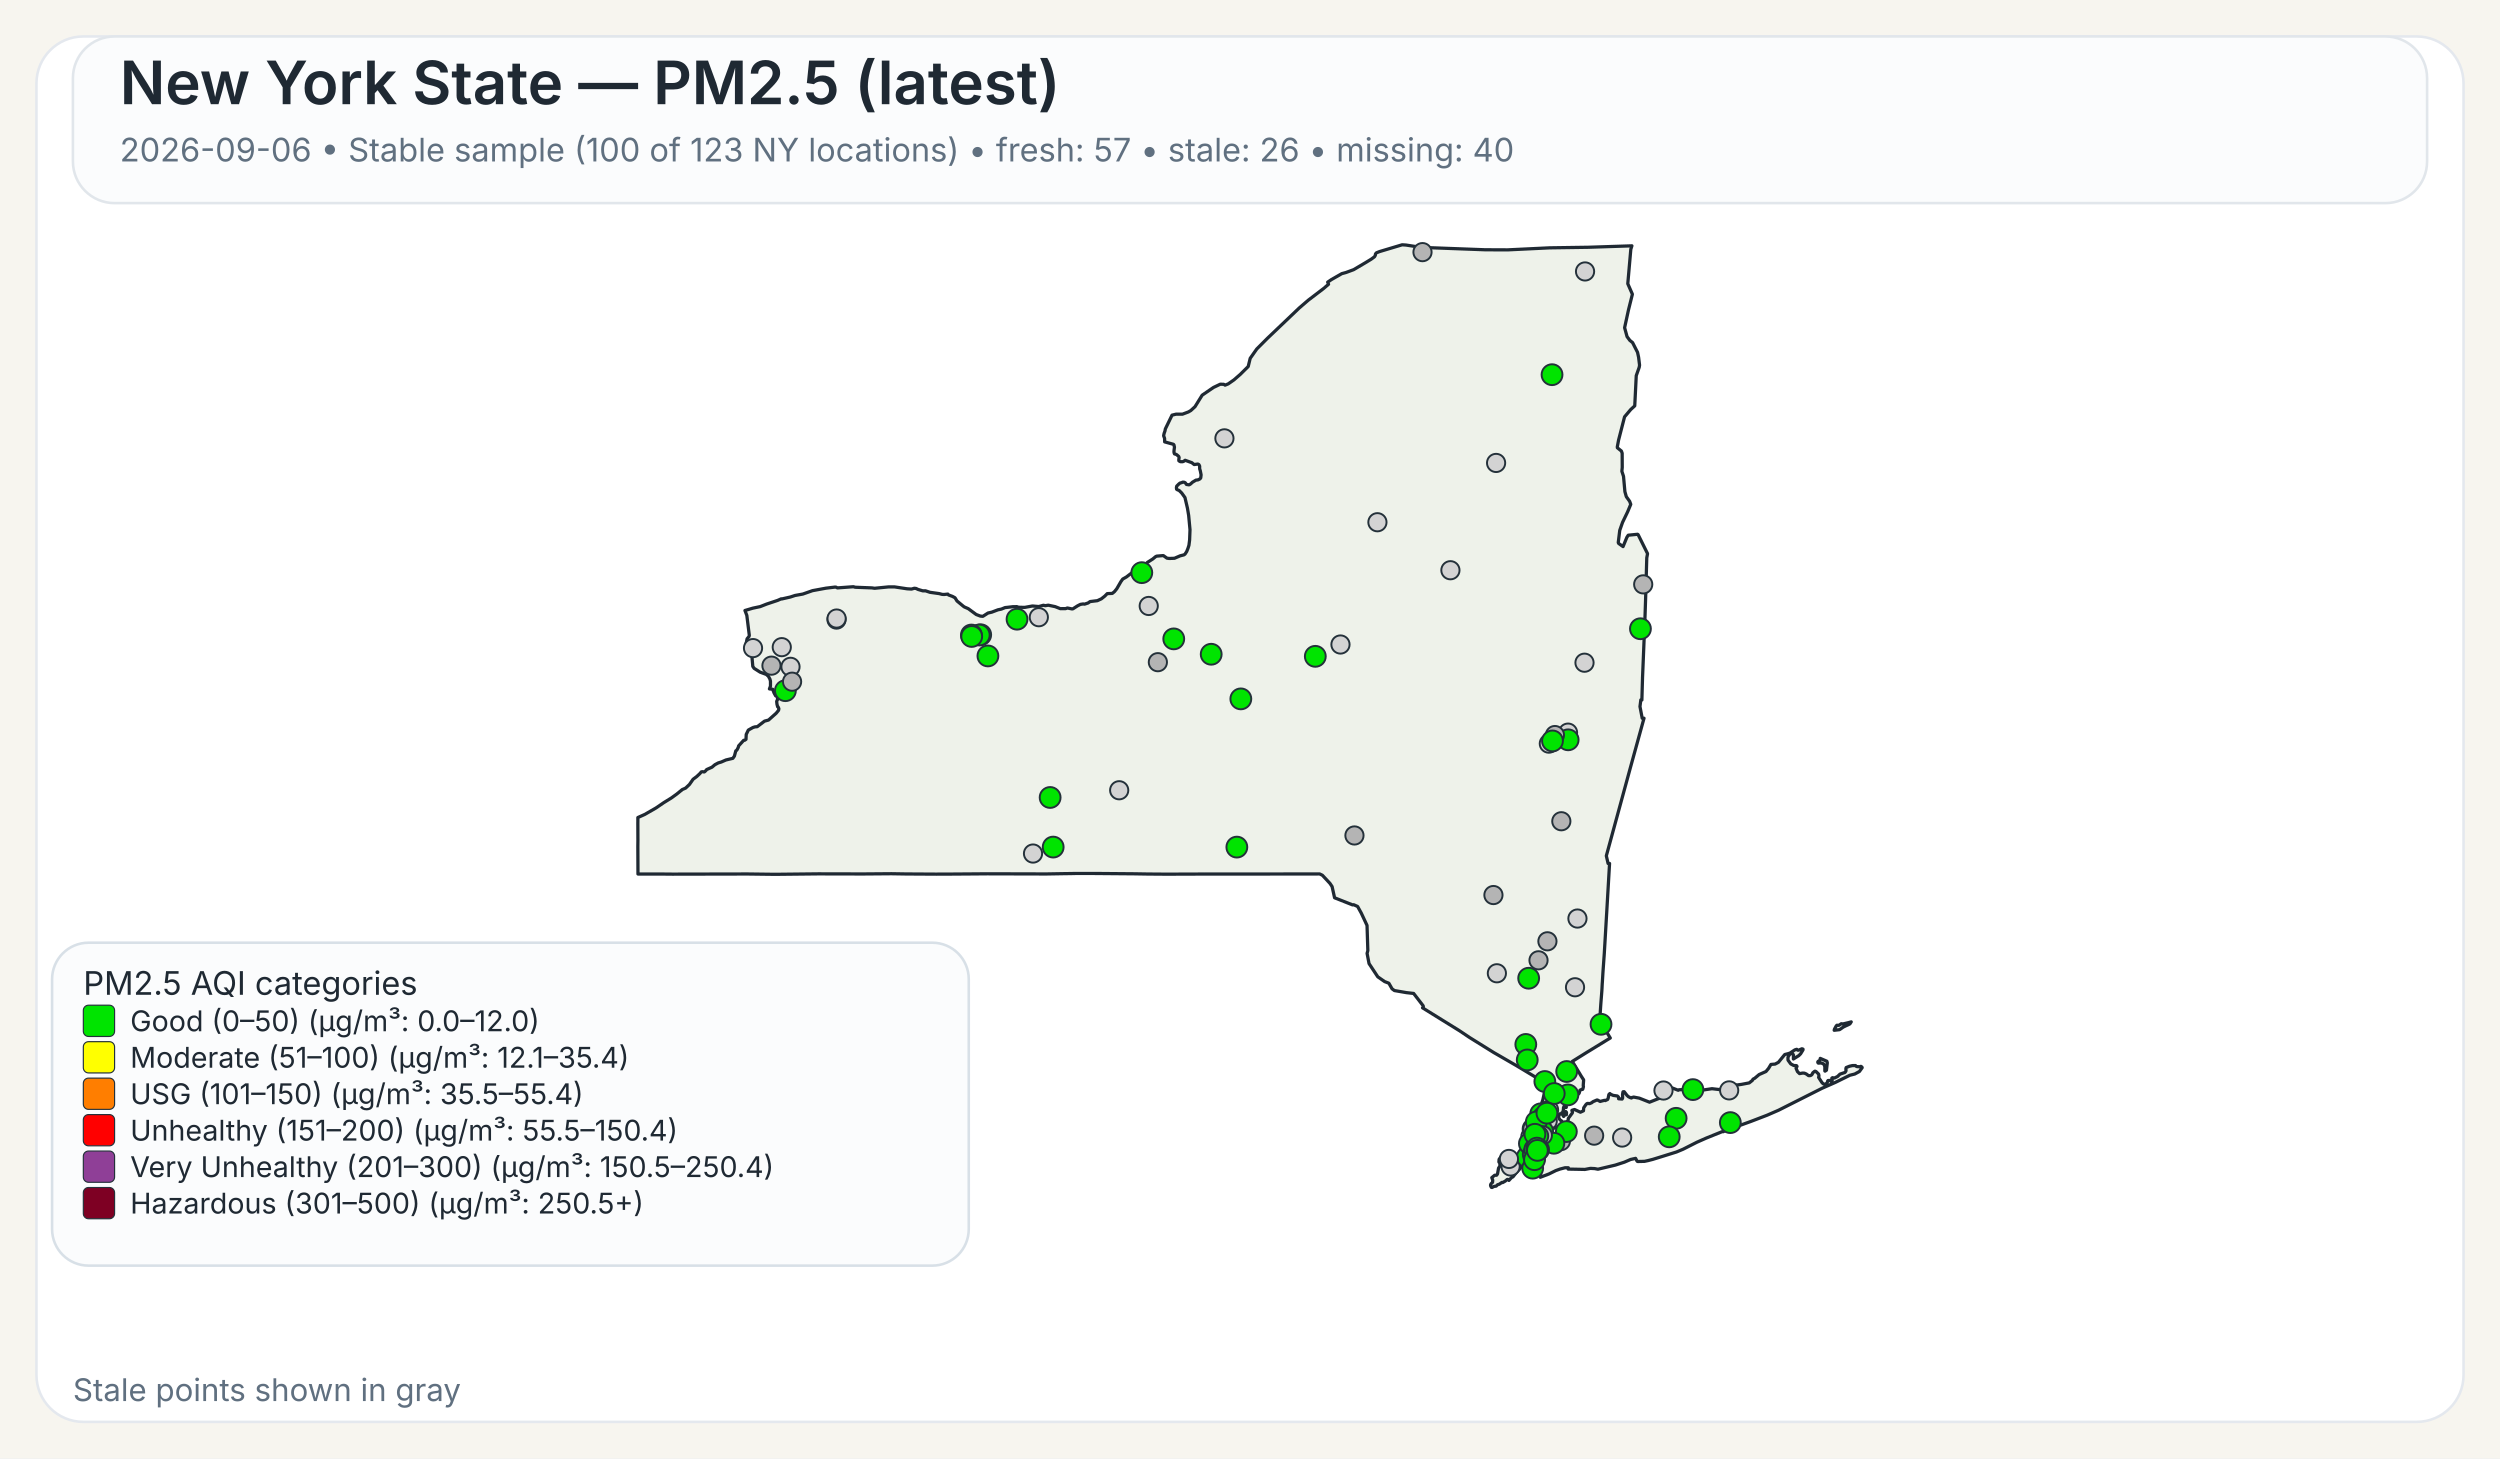
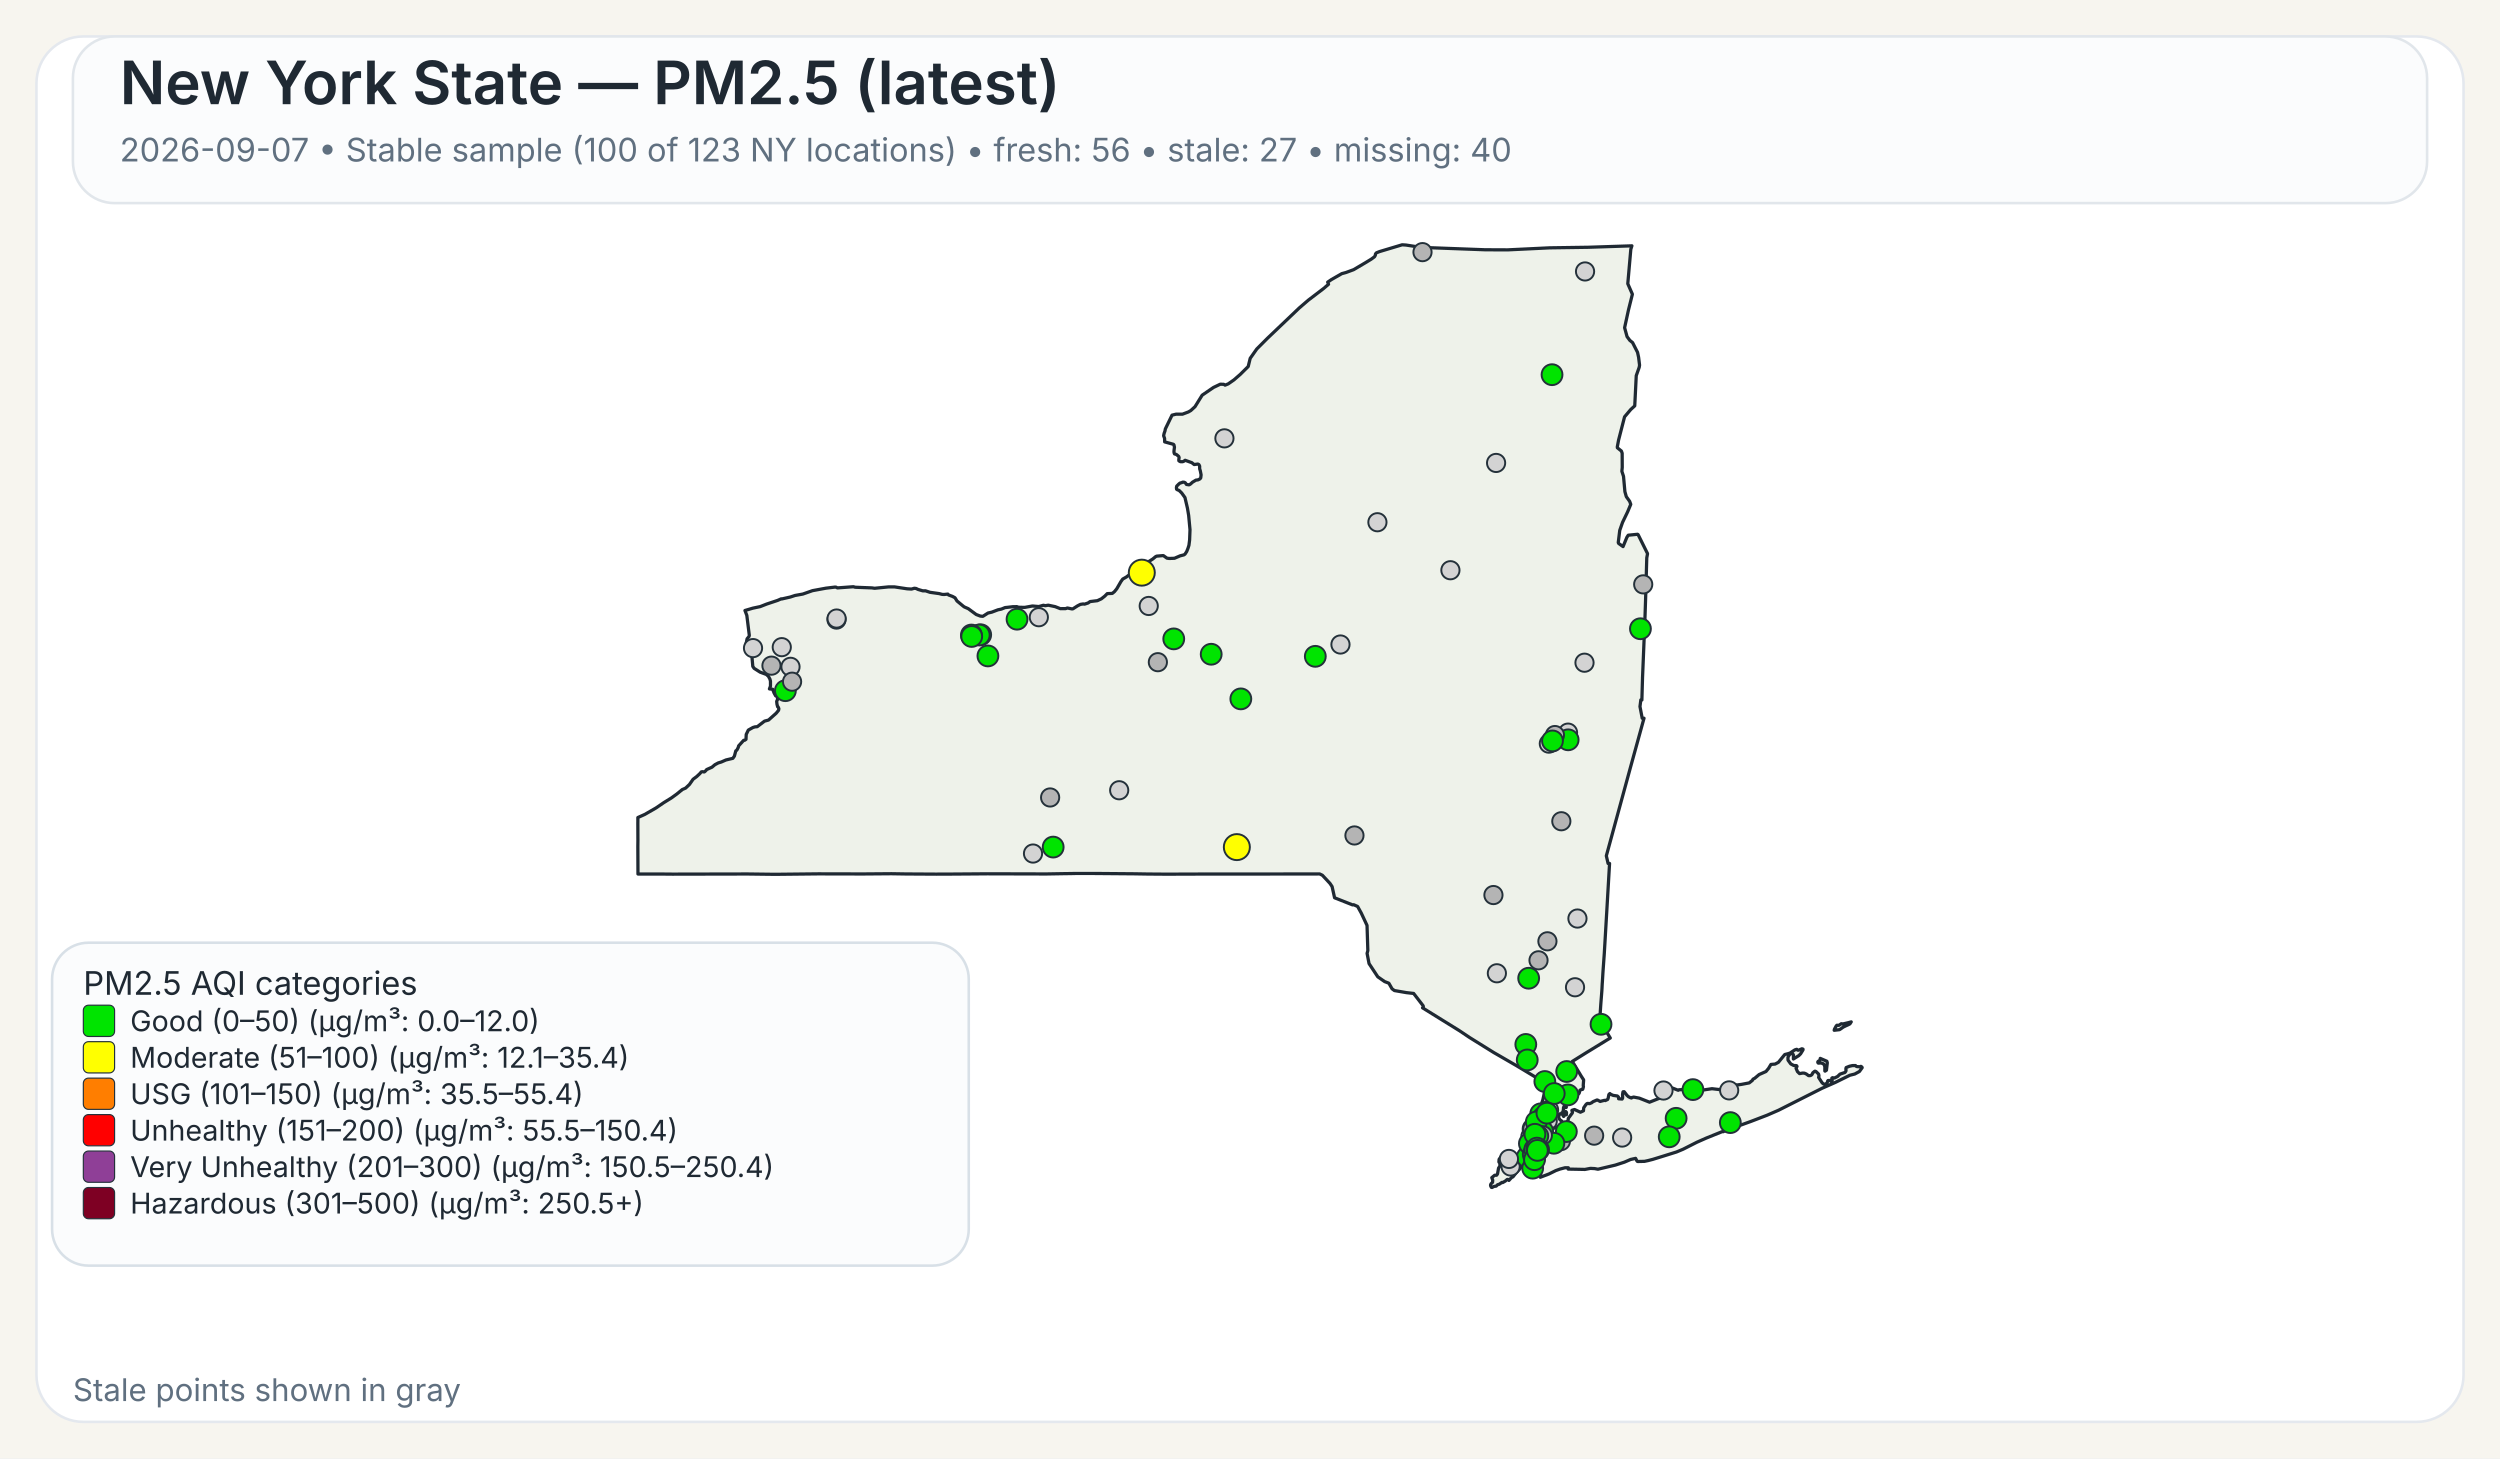
<svg xmlns="http://www.w3.org/2000/svg" width="960" height="560">
  <rect x="0" y="0" width="960" height="560" fill="#F7F5EF" />
  <rect x="14" y="14" width="932" height="532" rx="18" ry="18" fill="#FFFFFF" stroke="#E4E8EE" stroke-width="1" />
  <rect x="28" y="14" width="904" height="64" rx="16" ry="16" fill="#FBFCFD" stroke="#E1E6EB" stroke-width="1" />
  <text x="46" y="40" font-family="Public Sans, Inter, Aptos, Segoe UI, Arial, sans-serif" font-size="23" font-weight="600" fill="#1F2933">New York State — PM2.5 (latest)</text>
-   <text x="46" y="62" font-family="Public Sans, Inter, Aptos, Segoe UI, Arial, sans-serif" font-size="12.5" font-weight="400" fill="#607080">2026-09-06 • Stable sample (100 of 123 NY locations) • fresh: 57 • stale: 26 • missing: 40</text>
+   <text x="46" y="62" font-family="Public Sans, Inter, Aptos, Segoe UI, Arial, sans-serif" font-size="12.5" font-weight="400" fill="#607080">2026-09-07 • Stable sample (100 of 123 NY locations) • fresh: 56 • stale: 27 • missing: 40</text>
  <path d="M601.06,426.90 L601.23,426.83 L601.48,427.07 L601.55,427.32 L601.50,428.06 L601.28,428.08 L601.08,427.81 L601.04,427.27 L601.06,426.90 Z" fill="#EEF2EA" stroke="#1F2933" stroke-width="1.25" stroke-linejoin="round" />
  <path d="M585.16,439.66 L585.21,439.61 L585.24,439.63 L585.33,439.75 L585.00,440.50 L584.94,440.59 L584.83,440.54 L584.77,440.43 L584.80,440.38 L585.16,439.66 Z" fill="#EEF2EA" stroke="#1F2933" stroke-width="1.25" stroke-linejoin="round" />
  <path d="M579.00,452.87 L578.74,452.93 L578.02,453.54 L577.00,454.12 L576.75,454.04 L575.70,454.75 L575.07,454.93 L574.52,455.48 L573.72,455.58 L572.92,456.00 L572.71,455.95 L572.45,455.50 L572.36,455.05 L572.56,454.57 L573.14,454.01 L573.21,453.18 L572.85,452.21 L573.97,451.28 L574.68,451.28 L575.04,450.81 L575.45,448.53 L575.88,447.92 L575.97,447.53 L575.92,446.38 L575.63,446.32 L575.58,446.12 L575.66,445.16 L576.32,444.30 L576.87,444.03 L577.23,444.07 L577.46,444.30 L578.49,444.56 L580.44,444.30 L582.44,443.79 L583.07,443.83 L583.44,444.38 L583.57,445.77 L584.00,446.72 L584.43,447.38 L584.07,448.20 L583.53,448.95 L582.19,450.36 L580.96,451.93 L580.89,451.88 L580.35,452.27 L579.42,453.28 L579.25,452.99 L579.00,452.87 Z" fill="#EEF2EA" stroke="#1F2933" stroke-width="1.25" stroke-linejoin="round" />
  <path d="M698.65,407.28 L698.89,406.98 L698.98,406.42 L701.51,407.51 L701.69,408.12 L701.35,410.97 L700.83,411.31 L700.74,411.25 L700.74,409.57 L700.38,408.71 L700.19,408.52 L699.35,408.18 L698.24,408.24 L698.08,408.08 L698.02,407.81 L698.15,407.57 L698.65,407.28 Z" fill="#EEF2EA" stroke="#1F2933" stroke-width="1.25" stroke-linejoin="round" />
  <path d="M709.87,392.68 L710.87,392.40 L710.37,393.17 L709.71,393.51 L708.74,393.94 L707.77,394.42 L706.83,395.10 L706.37,395.39 L704.33,395.63 L704.44,395.18 L704.77,394.57 L705.12,393.94 L705.39,393.69 L706.11,393.74 L707.05,393.11 L707.70,393.19 L709.32,392.81 L709.87,392.68 Z" fill="#EEF2EA" stroke="#1F2933" stroke-width="1.25" stroke-linejoin="round" />
  <path d="M601.43,424.75 L601.44,424.82 L601.44,424.87 L601.44,424.97 L601.48,425.16 L601.44,425.24 L601.21,425.31 L600.95,425.08 L600.95,424.92 L601.10,424.88 L601.13,424.65 L601.23,424.58 L601.37,424.64 L601.42,424.70 L601.43,424.75 Z" fill="#EEF2EA" stroke="#1F2933" stroke-width="1.25" stroke-linejoin="round" />
  <path d="M623.05,163.10 L621.53,169.00 L621.04,171.61 L621.07,171.95 L622.62,173.20 L622.91,174.06 L622.94,179.46 L622.80,180.98 L623.43,182.92 L623.96,188.79 L624.50,190.70 L624.50,190.71 L625.79,192.51 L626.21,193.67 L625.60,195.12 L625.01,196.54 L623.06,200.59 L622.75,201.47 L621.98,203.67 L621.41,208.34 L621.56,208.68 L623.25,209.89 L624.72,206.33 L625.25,205.52 L628.84,205.16 L629.06,205.34 L632.45,212.18 L632.66,212.61 L632.36,214.21 L632.03,225.74 L632.03,225.80 L632.02,226.34 L632.00,227.05 L631.90,230.25 L631.64,238.09 L631.03,253.00 L630.74,259.97 L630.73,260.06 L630.73,260.23 L630.48,268.80 L630.08,268.74 L629.75,271.32 L630.61,275.80 L631.30,275.80 L628.80,284.88 L626.09,294.70 L622.63,307.38 L616.83,328.64 L617.50,331.57 L618.07,331.57 L617.02,349.62 L617.02,349.66 L616.71,354.88 L616.28,362.25 L616.04,366.27 L615.53,373.42 L615.30,377.22 L615.29,377.28 L615.29,377.35 L615.28,377.44 L615.28,377.49 L615.27,377.53 L615.19,379.03 L615.19,379.14 L615.18,379.18 L615.18,379.35 L615.17,379.49 L615.12,380.31 L615.09,380.73 L615.08,380.89 L614.72,385.46 L614.66,386.30 L614.29,391.98 L618.35,398.60 L616.75,399.56 L616.45,399.75 L610.52,403.39 L609.46,404.03 L609.01,404.31 L603.77,407.58 L605.77,410.89 L606.19,411.58 L606.62,412.29 L607.18,413.23 L608.08,414.62 L608.12,414.70 L607.96,416.83 L608.04,417.28 L607.81,418.17 L607.68,418.35 L607.54,418.27 L606.73,418.62 L606.42,419.73 L606.23,420.03 L605.55,420.48 L604.13,421.08 L603.54,421.65 L602.05,422.64 L600.59,424.82 L600.46,425.17 L600.38,425.37 L600.34,426.13 L600.15,426.98 L600.19,427.32 L600.39,427.51 L600.54,427.87 L600.54,428.09 L600.53,428.27 L600.60,428.55 L600.51,428.65 L600.44,428.71 L600.35,428.62 L600.18,428.29 L600.01,427.93 L600.10,427.54 L599.94,427.19 L599.85,427.21 L599.64,427.48 L599.51,427.81 L599.07,427.70 L598.72,427.92 L598.55,428.85 L598.57,429.17 L598.77,429.63 L599.21,430.17 L599.64,430.41 L600.31,431.59 L600.59,432.07 L600.90,432.04 L601.36,431.60 L601.36,431.60 L602.21,429.98 L602.19,429.51 L603.74,427.42 L603.84,427.11 L603.60,426.42 L603.67,426.33 L604.61,426.05 L606.88,427.09 L607.17,426.96 L608.05,426.54 L608.14,425.40 L608.93,424.24 L609.36,423.80 L609.77,423.70 L610.33,423.82 L611.26,423.43 L611.66,423.07 L613.16,422.42 L613.38,422.39 L614.46,422.95 L616.17,422.51 L616.43,422.62 L617.32,422.20 L617.49,421.82 L617.52,421.77 L617.81,420.28 L618.19,419.93 L618.22,419.96 L618.50,420.18 L618.60,420.26 L618.84,420.36 L619.48,420.63 L619.66,420.66 L619.90,420.69 L620.59,420.79 L621.03,420.85 L621.08,420.86 L621.49,421.26 L621.50,421.39 L621.55,421.93 L622.90,422.03 L623.09,421.64 L623.06,420.27 L623.21,419.33 L623.28,419.23 L623.69,419.22 L624.78,420.64 L625.29,421.11 L626.07,421.51 L626.50,421.62 L626.59,421.46 L627.35,421.28 L629.51,421.69 L629.51,421.69 L633.42,423.24 L638.19,421.34 L638.36,420.84 L638.45,419.18 L638.68,418.35 L640.49,417.89 L642.20,417.80 L644.45,418.67 L644.65,418.48 L647.29,418.32 L649.72,418.35 L652.18,418.65 L653.70,418.61 L657.40,418.06 L660.48,418.42 L661.32,417.62 L664.03,416.80 L665.53,416.46 L666.97,416.64 L668.73,416.40 L671.71,415.83 L672.90,414.88 L673.16,414.40 L673.82,414.05 L675.50,412.63 L678.13,411.46 L679.12,410.27 L680.04,408.74 L681.66,408.60 L682.91,407.93 L685.34,404.94 L686.69,404.59 L687.35,404.38 L689.21,403.16 L689.94,402.93 L690.28,403.23 L690.57,403.30 L691.93,402.73 L692.35,402.87 L692.38,403.11 L691.44,404.66 L690.75,405.35 L688.66,406.65 L688.68,405.06 L688.30,404.60 L687.92,404.54 L687.60,404.66 L687.09,405.06 L686.58,406.01 L686.59,407.08 L687.65,408.54 L688.81,409.15 L689.85,409.20 L690.06,409.50 L689.68,410.21 L690.24,411.51 L691.03,412.27 L692.17,412.06 L692.88,412.09 L693.59,412.39 L694.51,413.06 L695.19,413.03 L695.62,412.79 L695.84,412.56 L696.12,411.95 L696.83,411.38 L696.98,411.33 L697.37,411.49 L698.35,412.46 L698.48,413.14 L698.35,413.73 L699.60,415.66 L700.04,416.12 L700.44,416.32 L700.84,416.33 L701.58,415.93 L701.76,415.37 L701.81,415.13 L701.99,414.91 L702.86,414.89 L703.07,415.26 L703.12,415.25 L703.24,415.22 L703.45,415.13 L703.57,414.86 L703.45,414.38 L703.43,414.00 L703.70,413.83 L704.39,413.98 L705.62,413.37 L706.56,412.46 L708.48,411.82 L708.83,411.29 L708.88,410.85 L708.80,410.51 L708.92,409.94 L710.19,409.44 L711.31,409.19 L712.51,409.17 L712.73,409.44 L713.09,409.58 L714.27,409.63 L714.58,409.48 L714.99,409.75 L715.07,409.99 L714.02,411.45 L712.24,412.42 L710.34,412.90 L704.77,415.65 L699.71,417.88 L682.98,426.32 L678.57,428.24 L672.42,430.60 L662.20,434.30 L661.73,434.58 L661.49,434.51 L660.84,434.74 L655.19,437.03 L651.62,438.61 L646.31,441.30 L643.78,442.36 L638.41,444.04 L634.66,445.20 L632.83,445.67 L631.47,445.96 L631.32,445.96 L628.83,446.02 L628.63,445.87 L628.07,444.81 L626.15,445.24 L623.74,446.28 L621.85,446.89 L620.27,447.40 L613.61,448.98 L612.34,448.74 L610.73,448.66 L608.60,449.06 L605.36,448.99 L602.17,448.93 L602.19,448.77 L602.25,448.43 L600.97,448.42 L599.39,448.83 L599.07,448.91 L597.43,449.50 L594.79,450.81 L591.48,452.07 L591.48,451.26 L591.59,450.86 L591.41,450.49 L591.24,450.39 L590.88,450.18 L590.56,449.81 L590.00,449.87 L588.10,450.05 L587.46,450.03 L587.05,449.85 L586.87,449.72 L586.81,449.43 L587.15,448.99 L587.21,448.90 L587.49,448.42 L587.39,448.02 L586.94,447.62 L585.63,447.32 L585.23,446.64 L585.06,445.69 L585.31,444.71 L585.45,444.41 L585.68,443.96 L586.50,442.95 L586.37,441.37 L586.22,441.17 L586.16,441.08 L586.11,440.71 L586.29,440.19 L586.49,440.03 L586.59,439.53 L586.42,439.11 L586.13,438.91 L586.77,435.14 L587.04,434.58 L587.53,433.54 L588.00,432.56 L588.37,431.79 L590.66,426.98 L591.27,425.68 L591.55,425.09 L591.55,425.09 L591.90,424.00 L592.36,422.57 L592.47,422.24 L593.89,415.87 L593.37,415.86 L592.83,415.54 L585.14,410.91 L585.14,410.91 L582.09,409.08 L581.83,408.93 L574.90,404.92 L573.64,404.20 L565.84,399.35 L564.27,398.37 L560.37,395.76 L546.26,387.01 L546.57,386.68 L546.49,386.22 L542.83,381.48 L542.63,381.46 L540.06,381.17 L535.45,380.37 L534.54,379.69 L533.32,377.55 L531.70,376.93 L529.06,375.09 L525.71,370.01 L525.14,367.03 L524.96,366.10 L525.25,365.02 L524.94,355.37 L522.72,350.61 L521.32,348.08 L519.78,347.40 L519.41,347.49 L512.48,344.75 L511.52,340.44 L510.72,339.24 L507.79,336.09 L506.74,335.59 L502.43,335.60 L502.18,335.60 L499.75,335.60 L499.39,335.61 L499.35,335.61 L469.83,335.63 L469.66,335.63 L462.36,335.64 L461.30,335.63 L460.85,335.63 L460.00,335.64 L448.21,335.68 L447.85,335.68 L441.17,335.63 L440.91,335.63 L435.49,335.54 L435.46,335.54 L420.14,335.41 L418.99,335.41 L413.90,335.41 L413.83,335.41 L413.52,335.41 L412.93,335.41 L412.60,335.42 L411.23,335.45 L411.22,335.45 L408.74,335.48 L408.73,335.48 L401.77,335.60 L379.14,335.54 L372.91,335.59 L364.59,335.65 L360.26,335.66 L359.71,335.67 L347.88,335.60 L347.87,335.60 L342.30,335.51 L337.43,335.55 L331.40,335.60 L314.24,335.56 L297.70,335.74 L295.08,335.71 L287.13,335.61 L286.61,335.61 L258.23,335.67 L257.47,335.66 L253.93,335.63 L253.07,335.62 L253.07,335.63 L244.98,335.62 L244.93,325.04 L244.95,323.48 L244.96,322.52 L244.95,321.67 L244.95,321.16 L244.95,320.84 L244.93,316.08 L244.94,315.42 L244.94,313.93 L247.57,312.75 L251.88,310.27 L254.93,308.19 L257.77,306.44 L259.87,304.92 L262.02,303.17 L263.28,302.62 L264.74,301.24 L266.14,299.24 L267.54,298.19 L268.72,297.09 L269.32,296.39 L269.90,296.33 L270.33,296.44 L270.54,296.38 L271.04,295.92 L271.36,295.51 L273.40,294.60 L274.52,293.65 L275.81,292.96 L276.98,292.61 L278.76,291.83 L281.41,291.20 L282.01,290.34 L282.12,289.92 L282.55,288.31 L282.75,288.22 L283.00,287.95 L283.49,287.01 L283.63,286.42 L285.57,284.28 L285.90,284.29 L286.46,283.91 L286.55,282.02 L287.35,280.35 L289.13,279.36 L289.89,279.12 L290.78,279.05 L293.57,276.92 L295.12,276.50 L298.07,273.86 L298.97,272.76 L299.09,272.13 L298.79,271.45 L298.62,271.42 L298.36,270.43 L298.24,269.33 L298.55,268.66 L298.61,268.16 L298.25,267.28 L297.85,267.20 L297.24,266.09 L296.70,264.68 L295.46,264.54 L295.86,263.47 L295.86,261.59 L295.66,260.80 L295.08,259.71 L294.94,259.59 L294.28,258.99 L291.89,258.11 L289.57,256.64 L289.07,255.88 L288.57,250.10 L288.55,249.89 L286.78,249.43 L286.31,248.17 L286.88,245.30 L287.63,244.40 L287.73,243.95 L286.78,236.32 L286.06,234.43 L289.07,233.54 L291.93,232.93 L294.37,231.97 L298.62,230.55 L299.99,229.95 L300.12,230.02 L303.47,229.26 L305.29,228.66 L308.28,228.12 L312.00,226.81 L317.17,225.86 L320.65,225.44 L321.03,225.47 L321.59,225.76 L322.04,225.72 L327.70,225.30 L328.39,225.50 L334.82,225.75 L335.83,225.90 L341.09,225.38 L343.51,225.37 L348.32,226.10 L349.98,226.20 L350.03,226.20 L351.12,225.89 L351.79,225.98 L352.52,226.34 L354.31,226.87 L355.38,226.87 L357.13,227.45 L360.63,227.94 L361.77,228.24 L362.50,228.28 L363.98,228.13 L364.17,228.44 L365.74,229.01 L366.72,229.54 L367.48,230.77 L369.92,232.79 L370.31,233.07 L371.82,233.73 L373.38,234.88 L374.86,235.97 L376.42,236.57 L377.42,236.67 L379.40,235.40 L380.84,235.07 L383.21,234.17 L384.54,233.89 L385.93,233.32 L386.27,233.28 L386.83,233.22 L388.90,232.98 L390.48,232.95 L391.11,233.18 L393.48,233.24 L396.46,232.70 L398.89,232.91 L400.66,232.42 L401.43,232.58 L402.53,232.39 L405.18,232.95 L407.17,233.73 L409.20,233.71 L409.87,233.47 L411.66,233.83 L412.03,233.77 L413.80,232.63 L414.88,232.08 L415.91,231.92 L416.48,231.99 L417.81,231.55 L418.60,231.00 L421.39,230.66 L422.92,229.95 L424.23,228.91 L425.18,227.95 L425.69,227.93 L427.12,227.87 L427.93,227.21 L428.83,226.10 L430.44,223.32 L431.14,222.35 L431.96,221.89 L432.55,221.55 L435.18,219.53 L437.03,218.59 L437.61,217.92 L437.98,217.72 L438.51,217.88 L439.70,217.38 L440.56,215.99 L442.64,214.67 L443.82,213.70 L444.23,213.55 L446.72,213.34 L448.11,214.33 L448.97,214.45 L450.99,214.38 L453.20,213.43 L454.63,213.07 L455.05,212.77 L455.69,211.79 L456.17,210.59 L456.55,209.40 L456.81,207.36 L456.96,203.41 L456.73,200.97 L456.44,197.89 L455.97,195.10 L455.02,191.05 L453.78,189.32 L452.78,188.33 L452.13,188.08 L451.81,187.86 L451.74,187.30 L451.84,186.69 L452.22,186.31 L452.64,185.89 L453.10,185.51 L453.80,185.32 L454.18,185.14 L454.70,185.18 L455.13,185.37 L455.61,186.03 L456.63,186.18 L457.19,185.84 L457.91,185.17 L459.24,184.37 L460.00,184.28 L460.73,183.93 L461.08,183.54 L461.22,182.35 L460.90,180.72 L460.70,180.14 L460.66,179.72 L460.67,178.99 L460.38,178.40 L459.97,178.19 L458.56,178.39 L457.66,177.67 L455.09,176.75 L454.57,177.13 L454.12,177.30 L453.65,177.30 L453.29,177.28 L452.94,177.12 L452.67,176.90 L452.67,176.38 L452.79,175.72 L452.62,175.27 L451.89,174.63 L451.54,174.45 L451.01,174.30 L450.87,173.94 L450.80,173.54 L450.84,172.88 L450.99,171.72 L450.78,170.78 L450.56,170.60 L447.23,169.68 L447.20,168.34 L446.83,167.32 L447.02,166.42 L447.35,165.48 L447.50,164.69 L450.06,159.42 L451.61,159.04 L454.05,159.05 L456.36,158.18 L457.28,157.64 L458.88,156.17 L461.63,151.75 L465.96,148.79 L468.59,147.53 L469.94,147.58 L470.43,147.90 L471.65,147.40 L473.83,145.88 L476.29,143.74 L476.97,143.06 L479.31,140.74 L480.08,137.59 L482.60,134.01 L486.70,129.90 L498.91,118.26 L502.36,115.29 L508.27,110.78 L510.16,109.15 L509.83,108.34 L511.28,107.35 L515.25,105.08 L516.86,104.64 L519.80,103.55 L524.26,100.92 L526.51,99.55 L527.81,98.60 L528.14,98.00 L528.16,97.54 L528.55,97.08 L529.76,96.60 L538.43,94.00 L539.92,94.10 L544.47,94.80 L545.84,95.00 L570.26,95.91 L578.85,95.95 L585.96,95.61 L595.04,95.17 L609.91,94.95 L626.65,94.40 L626.23,95.73 L625.68,102.02 L625.07,108.95 L626.84,112.98 L625.33,119.03 L623.85,125.84 L624.79,129.27 L625.53,130.26 L625.83,130.68 L626.91,131.56 L626.91,131.56 L628.81,135.29 L629.22,137.19 L629.59,140.21 L629.45,141.06 L628.32,144.25 L627.83,154.15 L627.74,155.85 L626.19,157.27 L623.83,160.07 L623.05,163.10 Z" fill="#EEF2EA" stroke="#1F2933" stroke-width="1.25" stroke-linejoin="round" />
  <circle cx="574.80" cy="373.74" r="3.50" fill="lightgray" stroke="#24313A" stroke-width="0.75" />
  <circle cx="296.24" cy="255.61" r="3.50" fill="rgb(180,180,180)" stroke="#24313A" stroke-width="0.75" />
  <circle cx="585.91" cy="401.06" r="4.00" fill="#00E400" stroke="#24313A" stroke-width="0.75" />
  <circle cx="590.67" cy="430.08" r="3.50" fill="lightgray" stroke="#24313A" stroke-width="0.75" />
  <circle cx="587.01" cy="375.64" r="4.00" fill="#00E400" stroke="#24313A" stroke-width="0.75" />
  <circle cx="580.07" cy="447.93" r="3.50" fill="lightgray" stroke="#24313A" stroke-width="0.75" />
  <circle cx="528.93" cy="200.54" r="3.50" fill="lightgray" stroke="#24313A" stroke-width="0.75" />
  <circle cx="622.90" cy="436.82" r="3.50" fill="lightgray" stroke="#24313A" stroke-width="0.75" />
  <circle cx="321.22" cy="237.92" r="3.50" fill="lightgray" stroke="#24313A" stroke-width="0.75" />
  <circle cx="556.96" cy="218.97" r="3.50" fill="lightgray" stroke="#24313A" stroke-width="0.75" />
  <circle cx="574.50" cy="177.77" r="3.50" fill="lightgray" stroke="#24313A" stroke-width="0.75" />
  <circle cx="429.77" cy="303.46" r="3.50" fill="lightgray" stroke="#24313A" stroke-width="0.75" />
  <circle cx="514.74" cy="247.49" r="3.50" fill="lightgray" stroke="#24313A" stroke-width="0.75" />
  <circle cx="470.18" cy="168.33" r="3.50" fill="lightgray" stroke="#24313A" stroke-width="0.75" />
  <circle cx="376.59" cy="243.75" r="4.00" fill="#00E400" stroke="#24313A" stroke-width="0.75" />
  <circle cx="591.63" cy="427.72" r="4.00" fill="#00E400" stroke="#24313A" stroke-width="0.75" />
  <circle cx="593.40" cy="430.37" r="3.50" fill="lightgray" stroke="#24313A" stroke-width="0.75" />
  <circle cx="593.93" cy="437.51" r="4.00" fill="#00E400" stroke="#24313A" stroke-width="0.75" />
  <circle cx="602.12" cy="281.33" r="3.50" fill="lightgray" stroke="#24313A" stroke-width="0.75" />
  <circle cx="398.91" cy="237.01" r="3.50" fill="lightgray" stroke="#24313A" stroke-width="0.75" />
  <circle cx="598.03" cy="436.67" r="4.00" fill="#00E400" stroke="#24313A" stroke-width="0.75" />
  <circle cx="595.98" cy="143.88" r="4.00" fill="#00E400" stroke="#24313A" stroke-width="0.75" />
  <circle cx="601.61" cy="411.46" r="4.00" fill="#00E400" stroke="#24313A" stroke-width="0.75" />
  <circle cx="608.45" cy="254.48" r="3.50" fill="lightgray" stroke="#24313A" stroke-width="0.75" />
  <circle cx="604.81" cy="379.11" r="3.50" fill="lightgray" stroke="#24313A" stroke-width="0.75" />
  <circle cx="588.51" cy="437.27" r="3.50" fill="rgb(180,180,180)" stroke="#24313A" stroke-width="0.75" />
  <circle cx="465.10" cy="251.23" r="4.00" fill="#00E400" stroke="#24313A" stroke-width="0.75" />
  <circle cx="396.68" cy="327.76" r="3.50" fill="lightgray" stroke="#24313A" stroke-width="0.75" />
  <circle cx="643.63" cy="429.43" r="4.00" fill="#00E400" stroke="#24313A" stroke-width="0.75" />
  <circle cx="586.47" cy="444.33" r="4.00" fill="#00E400" stroke="#24313A" stroke-width="0.75" />
  <circle cx="303.55" cy="256.06" r="3.50" fill="lightgray" stroke="#24313A" stroke-width="0.75" />
  <circle cx="602.17" cy="284.09" r="4.00" fill="#00E400" stroke="#24313A" stroke-width="0.75" />
  <circle cx="301.59" cy="265.22" r="4.00" fill="#00E400" stroke="#24313A" stroke-width="0.75" />
  <circle cx="321.26" cy="237.52" r="3.50" fill="lightgray" stroke="#24313A" stroke-width="0.75" />
  <circle cx="612.15" cy="436.09" r="3.50" fill="rgb(180,180,180)" stroke="#24313A" stroke-width="0.75" />
  <circle cx="587.88" cy="438.53" r="3.50" fill="rgb(180,180,180)" stroke="#24313A" stroke-width="0.75" />
  <circle cx="591.83" cy="440.12" r="3.50" fill="lightgray" stroke="#24313A" stroke-width="0.75" />
  <circle cx="594.32" cy="430.48" r="3.50" fill="lightgray" stroke="#24313A" stroke-width="0.75" />
  <circle cx="594.83" cy="426.21" r="3.50" fill="lightgray" stroke="#24313A" stroke-width="0.75" />
  <circle cx="605.74" cy="352.72" r="3.50" fill="lightgray" stroke="#24313A" stroke-width="0.75" />
  <circle cx="664.00" cy="418.71" r="3.50" fill="lightgray" stroke="#24313A" stroke-width="0.75" />
  <circle cx="546.24" cy="96.82" r="3.50" fill="rgb(180,180,180)" stroke="#24313A" stroke-width="0.75" />
  <circle cx="638.78" cy="418.76" r="3.50" fill="lightgray" stroke="#24313A" stroke-width="0.75" />
  <circle cx="304.16" cy="261.77" r="3.50" fill="rgb(180,180,180)" stroke="#24313A" stroke-width="0.75" />
  <circle cx="441.11" cy="232.69" r="3.50" fill="lightgray" stroke="#24313A" stroke-width="0.75" />
  <circle cx="598.43" cy="436.52" r="4.00" fill="#00E400" stroke="#24313A" stroke-width="0.75" />
  <circle cx="376.03" cy="243.84" r="4.00" fill="#00E400" stroke="#24313A" stroke-width="0.75" />
  <circle cx="592.26" cy="428.72" r="3.50" fill="rgb(180,180,180)" stroke="#24313A" stroke-width="0.75" />
  <circle cx="579.43" cy="445.03" r="3.50" fill="lightgray" stroke="#24313A" stroke-width="0.75" />
  <circle cx="602.08" cy="420.44" r="4.00" fill="#00E400" stroke="#24313A" stroke-width="0.75" />
  <circle cx="590.18" cy="441.64" r="3.50" fill="rgb(180,180,180)" stroke="#24313A" stroke-width="0.75" />
  <circle cx="520.11" cy="320.82" r="3.50" fill="rgb(180,180,180)" stroke="#24313A" stroke-width="0.75" />
  <circle cx="601.48" cy="434.51" r="3.50" fill="rgb(180,180,180)" stroke="#24313A" stroke-width="0.75" />
  <circle cx="598.28" cy="436.62" r="3.50" fill="rgb(180,180,180)" stroke="#24313A" stroke-width="0.75" />
  <circle cx="601.48" cy="434.52" r="3.50" fill="lightgray" stroke="#24313A" stroke-width="0.75" />
  <circle cx="608.66" cy="104.24" r="3.50" fill="lightgray" stroke="#24313A" stroke-width="0.75" />
  <circle cx="373.02" cy="243.85" r="4.00" fill="#00E400" stroke="#24313A" stroke-width="0.75" />
  <circle cx="598.27" cy="436.67" r="3.50" fill="lightgray" stroke="#24313A" stroke-width="0.75" />
  <circle cx="598.28" cy="436.62" r="3.50" fill="lightgray" stroke="#24313A" stroke-width="0.75" />
  <circle cx="587.67" cy="436.46" r="3.50" fill="lightgray" stroke="#24313A" stroke-width="0.75" />
  <circle cx="590.79" cy="368.76" r="3.50" fill="rgb(180,180,180)" stroke="#24313A" stroke-width="0.75" />
  <circle cx="593.22" cy="415.30" r="4.00" fill="#00E400" stroke="#24313A" stroke-width="0.75" />
-   <circle cx="590.92" cy="439.03" r="5.00" fill="#FFFF00" stroke="#24313A" stroke-width="0.75" />
+   <circle cx="590.92" cy="439.03" r="4.00" fill="#00E400" stroke="#24313A" stroke-width="0.75" />
  <circle cx="300.20" cy="248.51" r="3.50" fill="lightgray" stroke="#24313A" stroke-width="0.75" />
  <circle cx="588.55" cy="448.58" r="4.00" fill="#00E400" stroke="#24313A" stroke-width="0.75" />
  <circle cx="592.77" cy="438.21" r="3.50" fill="lightgray" stroke="#24313A" stroke-width="0.75" />
  <circle cx="592.77" cy="438.23" r="3.50" fill="rgb(180,180,180)" stroke="#24313A" stroke-width="0.75" />
  <circle cx="592.78" cy="438.21" r="3.50" fill="rgb(180,180,180)" stroke="#24313A" stroke-width="0.75" />
  <circle cx="592.81" cy="438.17" r="3.50" fill="rgb(180,180,180)" stroke="#24313A" stroke-width="0.75" />
  <circle cx="592.70" cy="438.35" r="3.50" fill="rgb(180,180,180)" stroke="#24313A" stroke-width="0.75" />
  <circle cx="592.76" cy="438.20" r="3.50" fill="lightgray" stroke="#24313A" stroke-width="0.75" />
  <circle cx="592.66" cy="438.26" r="3.50" fill="lightgray" stroke="#24313A" stroke-width="0.75" />
  <circle cx="599.38" cy="438.19" r="3.50" fill="rgb(180,180,180)" stroke="#24313A" stroke-width="0.75" />
-   <circle cx="474.95" cy="325.29" r="4.00" fill="#00E400" stroke="#24313A" stroke-width="0.75" />
+   <circle cx="474.95" cy="325.29" r="5.00" fill="#FFFF00" stroke="#24313A" stroke-width="0.75" />
  <circle cx="588.70" cy="433.55" r="4.00" fill="#00E400" stroke="#24313A" stroke-width="0.75" />
  <circle cx="601.48" cy="434.52" r="4.00" fill="#00E400" stroke="#24313A" stroke-width="0.75" />
  <circle cx="629.93" cy="241.44" r="4.00" fill="#00E400" stroke="#24313A" stroke-width="0.75" />
  <circle cx="599.55" cy="315.36" r="3.50" fill="rgb(180,180,180)" stroke="#24313A" stroke-width="0.75" />
  <circle cx="588.57" cy="437.98" r="3.50" fill="lightgray" stroke="#24313A" stroke-width="0.75" />
  <circle cx="595.75" cy="285.13" r="3.50" fill="rgb(180,180,180)" stroke="#24313A" stroke-width="0.75" />
  <circle cx="589.13" cy="443.87" r="4.00" fill="#00E400" stroke="#24313A" stroke-width="0.75" />
  <circle cx="594.21" cy="361.46" r="3.50" fill="rgb(180,180,180)" stroke="#24313A" stroke-width="0.75" />
  <circle cx="614.79" cy="393.33" r="4.00" fill="#00E400" stroke="#24313A" stroke-width="0.75" />
  <circle cx="664.45" cy="431.08" r="3.50" fill="lightgray" stroke="#24313A" stroke-width="0.75" />
  <circle cx="597.09" cy="282.26" r="3.50" fill="rgb(180,180,180)" stroke="#24313A" stroke-width="0.75" />
  <circle cx="573.48" cy="343.70" r="3.50" fill="rgb(180,180,180)" stroke="#24313A" stroke-width="0.75" />
  <circle cx="373.13" cy="244.40" r="4.00" fill="#00E400" stroke="#24313A" stroke-width="0.75" />
  <circle cx="590.03" cy="441.87" r="4.00" fill="#00E400" stroke="#24313A" stroke-width="0.75" />
  <circle cx="664.45" cy="431.08" r="4.00" fill="#00E400" stroke="#24313A" stroke-width="0.75" />
  <circle cx="596.83" cy="419.91" r="4.00" fill="#00E400" stroke="#24313A" stroke-width="0.75" />
  <circle cx="640.98" cy="436.54" r="4.00" fill="#00E400" stroke="#24313A" stroke-width="0.75" />
  <circle cx="587.29" cy="439.12" r="4.00" fill="#00E400" stroke="#24313A" stroke-width="0.75" />
  <circle cx="589.23" cy="444.79" r="4.00" fill="#00E400" stroke="#24313A" stroke-width="0.75" />
  <circle cx="588.46" cy="433.42" r="3.50" fill="rgb(180,180,180)" stroke="#24313A" stroke-width="0.75" />
  <circle cx="592.37" cy="434.42" r="4.00" fill="#00E400" stroke="#24313A" stroke-width="0.75" />
  <circle cx="594.75" cy="285.55" r="3.50" fill="lightgray" stroke="#24313A" stroke-width="0.75" />
  <circle cx="630.99" cy="224.40" r="3.50" fill="rgb(180,180,180)" stroke="#24313A" stroke-width="0.75" />
  <circle cx="590.52" cy="437.49" r="4.00" fill="#00E400" stroke="#24313A" stroke-width="0.75" />
  <circle cx="589.94" cy="430.85" r="4.00" fill="#00E400" stroke="#24313A" stroke-width="0.75" />
  <circle cx="650.08" cy="418.41" r="4.00" fill="#00E400" stroke="#24313A" stroke-width="0.75" />
  <circle cx="596.15" cy="284.52" r="4.00" fill="#00E400" stroke="#24313A" stroke-width="0.75" />
  <circle cx="588.77" cy="443.25" r="4.00" fill="#00E400" stroke="#24313A" stroke-width="0.75" />
  <circle cx="596.70" cy="439.01" r="4.00" fill="#00E400" stroke="#24313A" stroke-width="0.75" />
  <circle cx="390.54" cy="237.77" r="4.00" fill="#00E400" stroke="#24313A" stroke-width="0.75" />
  <circle cx="589.36" cy="441.38" r="4.00" fill="#00E400" stroke="#24313A" stroke-width="0.75" />
  <circle cx="450.72" cy="245.33" r="4.00" fill="#00E400" stroke="#24313A" stroke-width="0.75" />
  <circle cx="444.62" cy="254.28" r="3.50" fill="rgb(180,180,180)" stroke="#24313A" stroke-width="0.75" />
  <circle cx="379.36" cy="251.88" r="4.00" fill="#00E400" stroke="#24313A" stroke-width="0.75" />
  <circle cx="594.02" cy="427.45" r="4.00" fill="#00E400" stroke="#24313A" stroke-width="0.75" />
  <circle cx="592.46" cy="435.94" r="3.50" fill="rgb(180,180,180)" stroke="#24313A" stroke-width="0.75" />
  <circle cx="289.16" cy="248.87" r="3.50" fill="lightgray" stroke="#24313A" stroke-width="0.75" />
  <circle cx="505.08" cy="252.03" r="4.00" fill="#00E400" stroke="#24313A" stroke-width="0.75" />
  <circle cx="590.51" cy="436.23" r="4.00" fill="#00E400" stroke="#24313A" stroke-width="0.75" />
  <circle cx="589.41" cy="435.56" r="4.00" fill="#00E400" stroke="#24313A" stroke-width="0.75" />
-   <circle cx="438.45" cy="219.90" r="4.00" fill="#00E400" stroke="#24313A" stroke-width="0.75" />
+   <circle cx="438.45" cy="219.90" r="5.00" fill="#FFFF00" stroke="#24313A" stroke-width="0.75" />
  <circle cx="589.25" cy="445.32" r="4.00" fill="#00E400" stroke="#24313A" stroke-width="0.75" />
  <circle cx="590.82" cy="441.48" r="4.00" fill="#00E400" stroke="#24313A" stroke-width="0.75" />
  <circle cx="476.48" cy="268.37" r="4.00" fill="#00E400" stroke="#24313A" stroke-width="0.75" />
  <circle cx="404.42" cy="325.28" r="4.00" fill="#00E400" stroke="#24313A" stroke-width="0.75" />
-   <circle cx="403.25" cy="306.23" r="4.00" fill="#00E400" stroke="#24313A" stroke-width="0.75" />
+   <circle cx="403.25" cy="306.23" r="3.50" fill="rgb(180,180,180)" stroke="#24313A" stroke-width="0.75" />
  <circle cx="586.46" cy="407.02" r="4.00" fill="#00E400" stroke="#24313A" stroke-width="0.75" />
  <circle cx="590.18" cy="440.88" r="4.00" fill="#00E400" stroke="#24313A" stroke-width="0.75" />
  <circle cx="590.36" cy="441.75" r="4.00" fill="#00E400" stroke="#24313A" stroke-width="0.75" />
  <rect x="20" y="362" width="352" height="124" rx="14" ry="14" fill="#FBFCFD" stroke="#D8E0E7" stroke-width="1" />
  <text x="32" y="382" font-family="Inter, Aptos, Segoe UI, Arial, sans-serif" font-size="12.5" fill="#1F2933">PM2.5 AQI categories</text>
  <rect x="32" y="386" width="12" height="12" rx="2" ry="2" fill="#00E400" stroke="#24313A" stroke-width="0.45" />
  <text x="50" y="396" font-family="Inter, Aptos, Segoe UI, Arial, sans-serif" font-size="11" fill="#1F2933">Good (0–50)  (µg/m³: 0.0–12.0)</text>
  <rect x="32" y="400" width="12" height="12" rx="2" ry="2" fill="#FFFF00" stroke="#24313A" stroke-width="0.45" />
  <text x="50" y="410" font-family="Inter, Aptos, Segoe UI, Arial, sans-serif" font-size="11" fill="#1F2933">Moderate (51–100)  (µg/m³: 12.1–35.4)</text>
  <rect x="32" y="414" width="12" height="12" rx="2" ry="2" fill="#FF7E00" stroke="#24313A" stroke-width="0.45" />
  <text x="50" y="424" font-family="Inter, Aptos, Segoe UI, Arial, sans-serif" font-size="11" fill="#1F2933">USG (101–150)  (µg/m³: 35.5–55.4)</text>
  <rect x="32" y="428" width="12" height="12" rx="2" ry="2" fill="#FF0000" stroke="#24313A" stroke-width="0.45" />
  <text x="50" y="438" font-family="Inter, Aptos, Segoe UI, Arial, sans-serif" font-size="11" fill="#1F2933">Unhealthy (151–200)  (µg/m³: 55.5–150.4)</text>
  <rect x="32" y="442" width="12" height="12" rx="2" ry="2" fill="#8F3F97" stroke="#24313A" stroke-width="0.45" />
  <text x="50" y="452" font-family="Inter, Aptos, Segoe UI, Arial, sans-serif" font-size="11" fill="#1F2933">Very Unhealthy (201–300)  (µg/m³: 150.5–250.4)</text>
  <rect x="32" y="456" width="12" height="12" rx="2" ry="2" fill="#7E0023" stroke="#24313A" stroke-width="0.45" />
  <text x="50" y="466" font-family="Inter, Aptos, Segoe UI, Arial, sans-serif" font-size="11" fill="#1F2933">Hazardous (301–500)  (µg/m³: 250.5+)</text>
  <text x="28" y="538" font-family="Inter, Aptos, Segoe UI, Arial, sans-serif" font-size="12" fill="#607080">Stale points shown in gray</text>
</svg>
